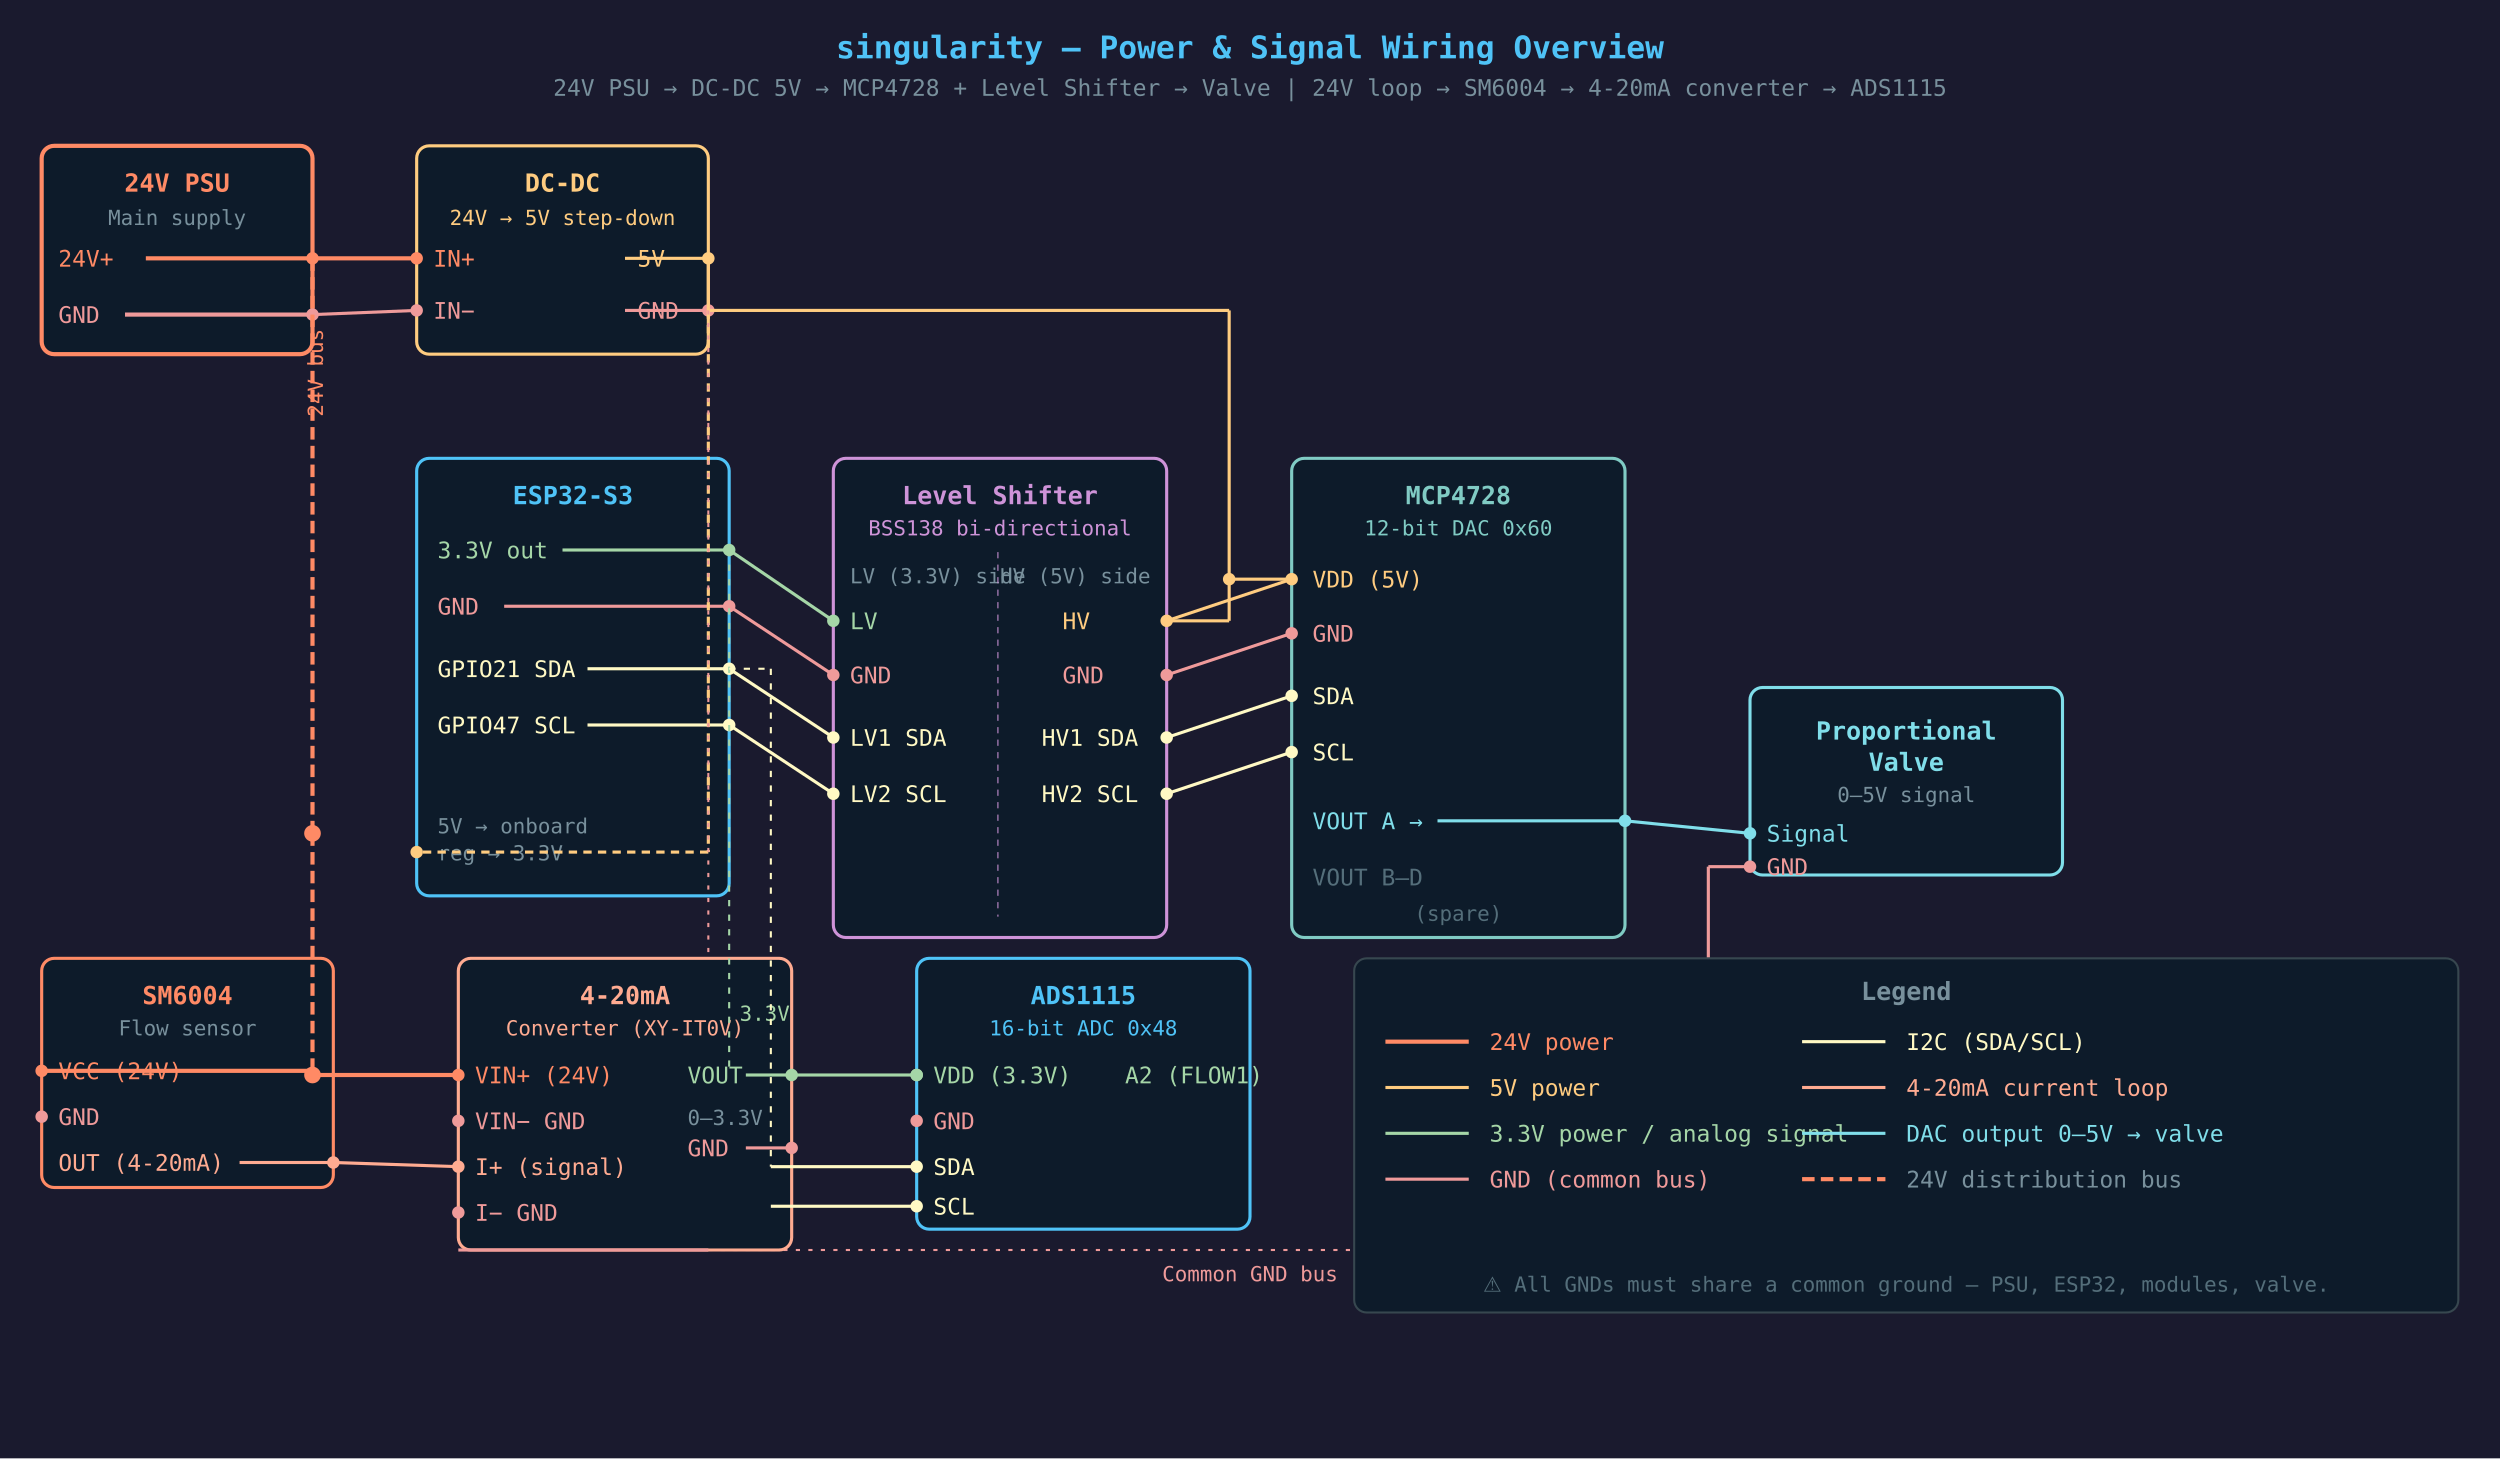
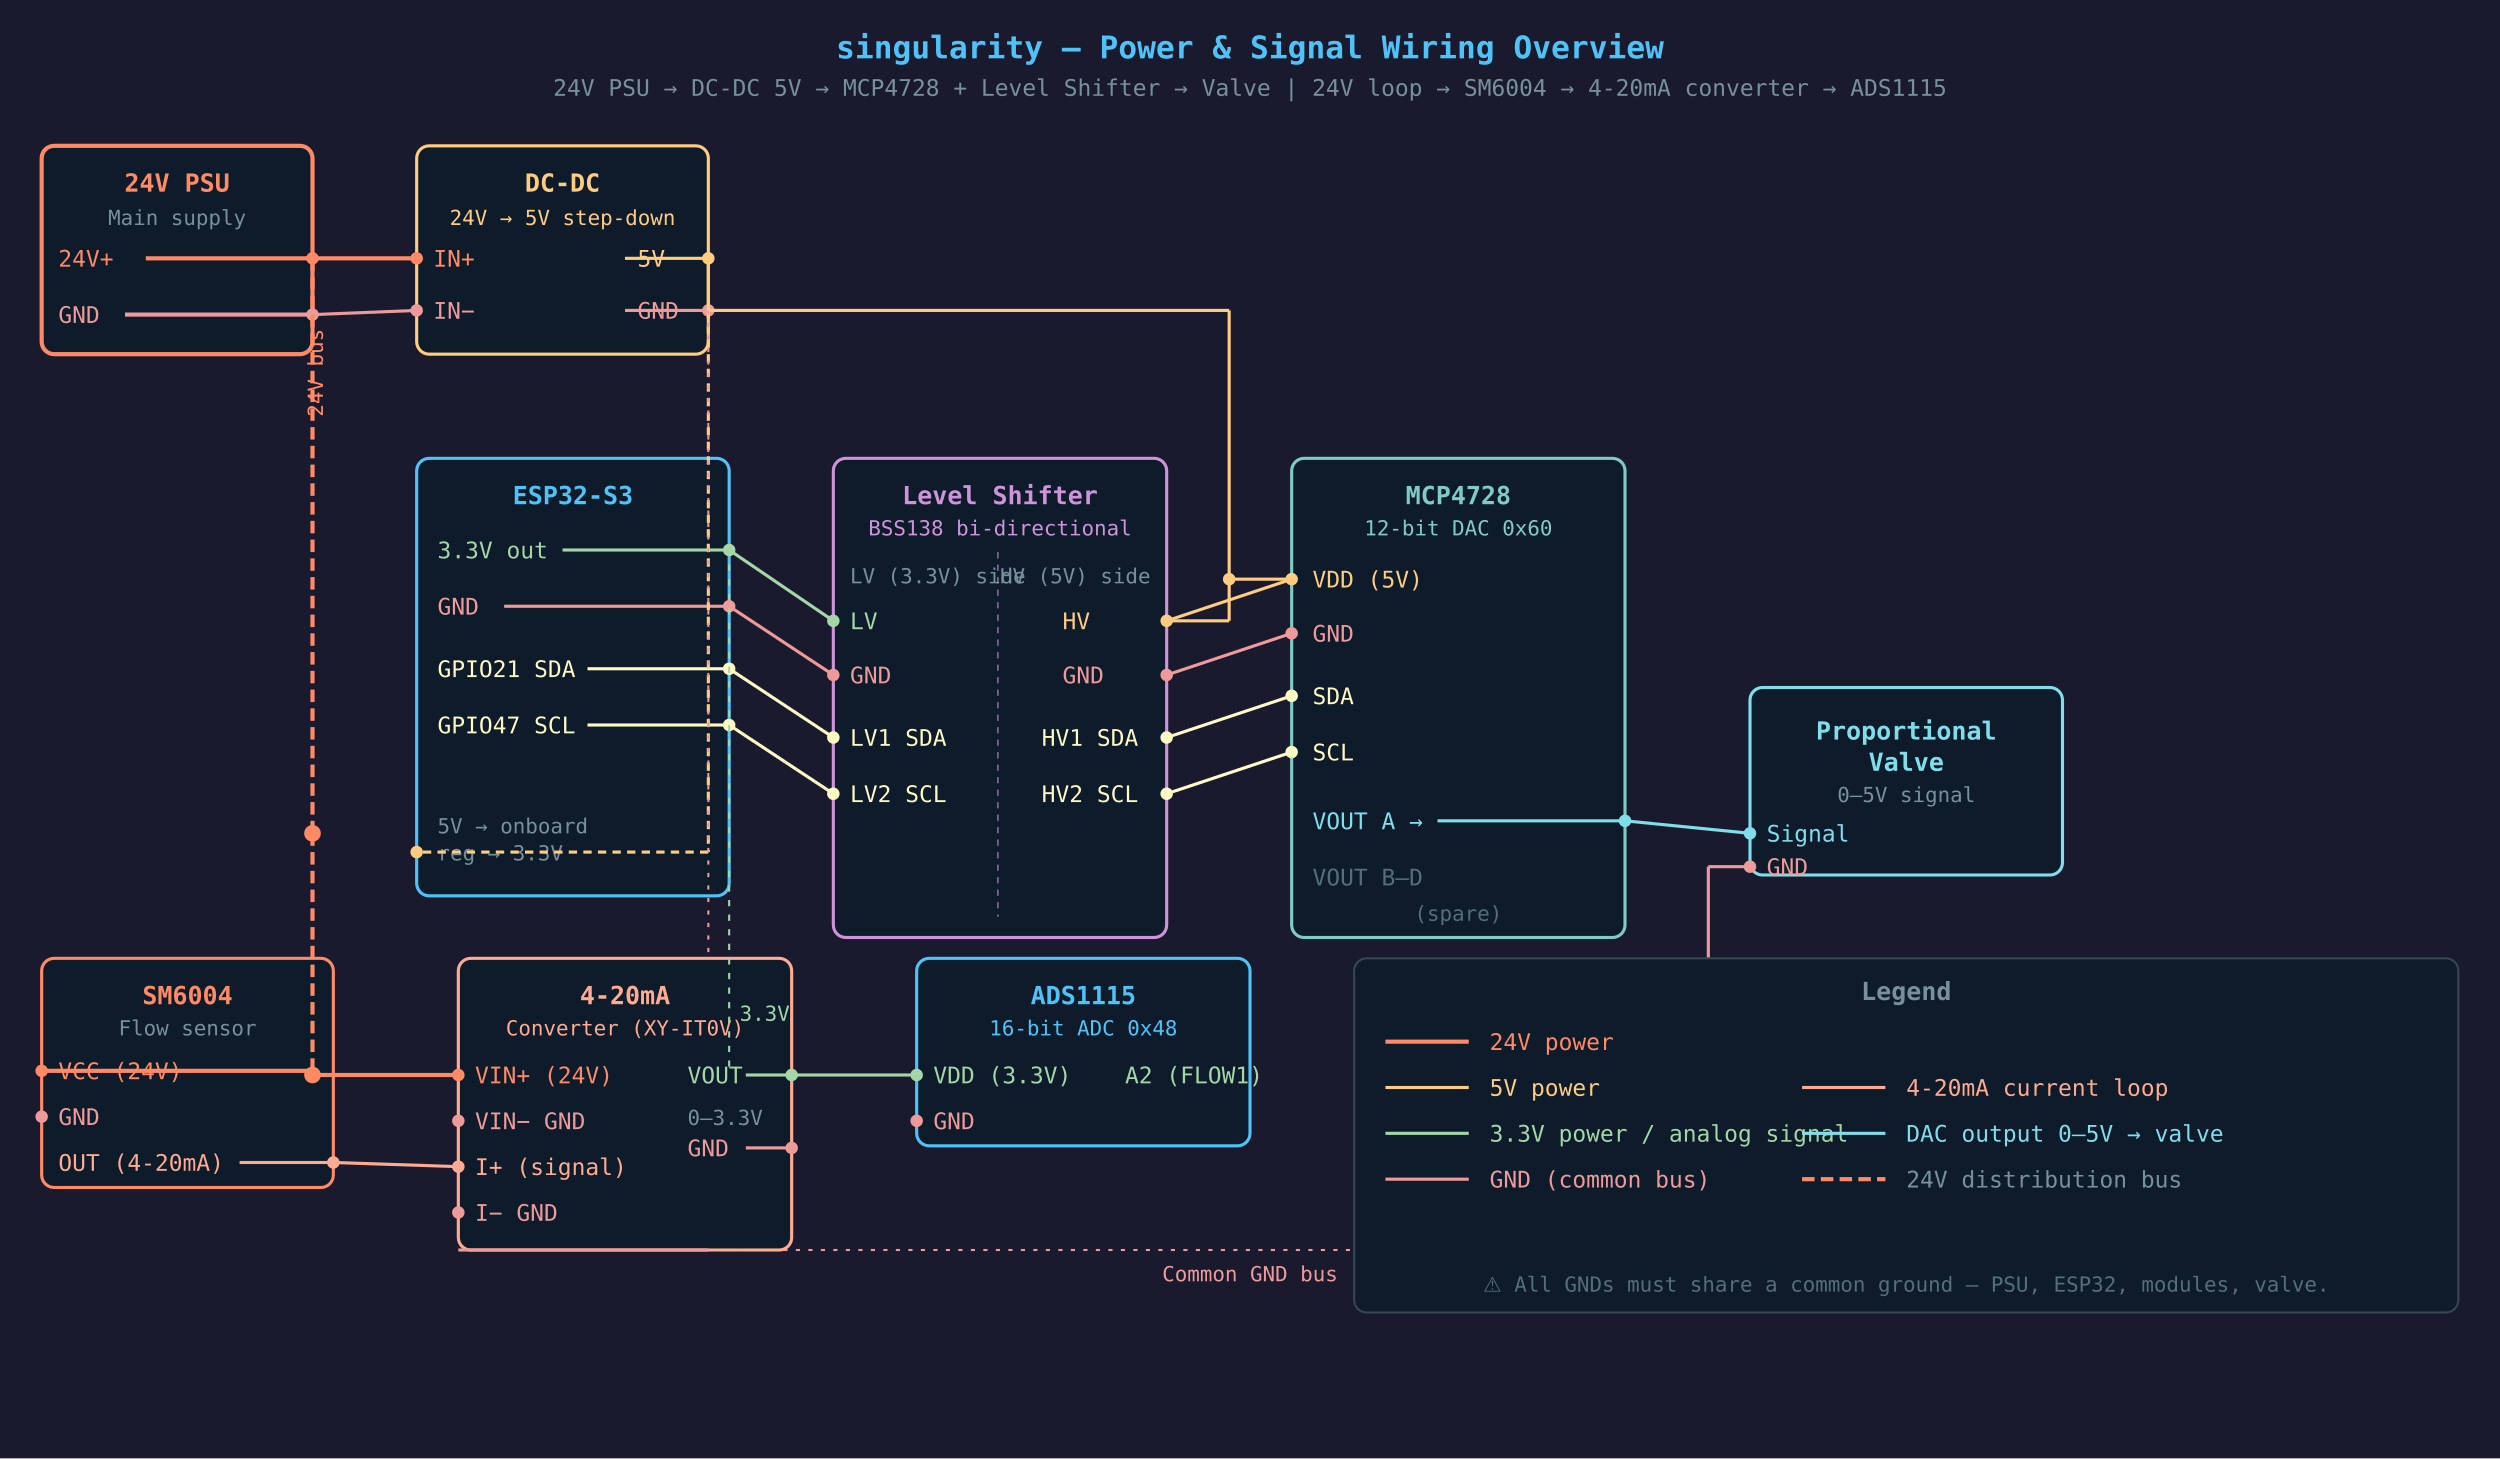
<svg xmlns="http://www.w3.org/2000/svg" viewBox="0 0 1200 700" width="1200" height="700" font-family="monospace" font-size="12">
  <rect width="1200" height="700" fill="#1a1a2e" />
  <text x="600" y="28" text-anchor="middle" fill="#4fc3f7" font-size="15" font-weight="bold">singularity — Power &amp; Signal Wiring Overview</text>
  <text x="600" y="46" text-anchor="middle" fill="#78909c" font-size="11">24V PSU → DC-DC 5V → MCP4728 + Level Shifter → Valve    |    24V loop → SM6004 → 4-20mA converter → ADS1115</text>
  <rect x="20" y="70" width="130" height="100" rx="6" fill="#0d1b2a" stroke="#ff8a65" stroke-width="2" />
  <text x="85" y="92" text-anchor="middle" fill="#ff8a65" font-size="12" font-weight="bold">24V PSU</text>
  <text x="85" y="108" text-anchor="middle" fill="#78909c" font-size="10">Main supply</text>
  <text x="28" y="128" fill="#ff8a65" font-size="11">24V+</text>
  <circle cx="150" cy="124" r="3" fill="#ff8a65" />
  <line x1="70" y1="124" x2="150" y2="124" stroke="#ff8a65" stroke-width="2" />
  <text x="28" y="155" fill="#ef9a9a" font-size="11">GND</text>
  <circle cx="150" cy="151" r="3" fill="#ef9a9a" />
  <line x1="60" y1="151" x2="150" y2="151" stroke="#ef9a9a" stroke-width="2" />
  <rect x="200" y="70" width="140" height="100" rx="6" fill="#0d1b2a" stroke="#ffcc80" stroke-width="1.5" />
  <text x="270" y="92" text-anchor="middle" fill="#ffcc80" font-size="12" font-weight="bold">DC-DC</text>
  <text x="270" y="108" text-anchor="middle" fill="#ffcc80" font-size="10">24V → 5V step-down</text>
  <text x="208" y="128" fill="#ff8a65" font-size="11">IN+</text>
  <circle cx="200" cy="124" r="3" fill="#ff8a65" />
  <text x="208" y="153" fill="#ef9a9a" font-size="11">IN−</text>
  <circle cx="200" cy="149" r="3" fill="#ef9a9a" />
  <text x="306" y="128" fill="#ffcc80" font-size="11">5V</text>
  <circle cx="340" cy="124" r="3" fill="#ffcc80" />
  <line x1="300" y1="124" x2="340" y2="124" stroke="#ffcc80" stroke-width="1.5" />
  <text x="306" y="153" fill="#ef9a9a" font-size="11">GND</text>
  <circle cx="340" cy="149" r="3" fill="#ef9a9a" />
  <line x1="300" y1="149" x2="340" y2="149" stroke="#ef9a9a" stroke-width="1.5" />
  <line x1="150" y1="124" x2="200" y2="124" stroke="#ff8a65" stroke-width="2" />
  <line x1="150" y1="151" x2="200" y2="149" stroke="#ef9a9a" stroke-width="1.5" />
  <line x1="150" y1="124" x2="150" y2="400" stroke="#ff8a65" stroke-width="2" stroke-dasharray="6,3" />
  <text x="155" y="200" fill="#ff8a65" font-size="10" transform="rotate(-90,155,200)">24V bus</text>
  <rect x="200" y="220" width="150" height="210" rx="6" fill="#0d1b2a" stroke="#4fc3f7" stroke-width="1.5" />
  <text x="275" y="242" text-anchor="middle" fill="#4fc3f7" font-size="12" font-weight="bold">ESP32-S3</text>
  <text x="210" y="268" fill="#a5d6a7" font-size="11">3.3V out</text>
  <circle cx="350" cy="264" r="3" fill="#a5d6a7" />
  <line x1="270" y1="264" x2="350" y2="264" stroke="#a5d6a7" stroke-width="1.5" />
  <text x="210" y="295" fill="#ef9a9a" font-size="11">GND</text>
  <circle cx="350" cy="291" r="3" fill="#ef9a9a" />
  <line x1="242" y1="291" x2="350" y2="291" stroke="#ef9a9a" stroke-width="1.5" />
  <text x="210" y="325" fill="#fff9c4" font-size="11">GPIO21 SDA</text>
  <circle cx="350" cy="321" r="3" fill="#fff9c4" />
  <line x1="282" y1="321" x2="350" y2="321" stroke="#fff9c4" stroke-width="1.5" />
  <text x="210" y="352" fill="#fff9c4" font-size="11">GPIO47 SCL</text>
  <circle cx="350" cy="348" r="3" fill="#fff9c4" />
  <line x1="282" y1="348" x2="350" y2="348" stroke="#fff9c4" stroke-width="1.5" />
  <text x="210" y="400" fill="#78909c" font-size="10">5V → onboard</text>
  <text x="210" y="413" fill="#78909c" font-size="10">reg → 3.3V</text>
  <circle cx="200" cy="409" r="3" fill="#ffcc80" />
  <line x1="340" y1="149" x2="340" y2="409" stroke="#ffcc80" stroke-width="1.5" stroke-dasharray="4,3" />
  <line x1="340" y1="409" x2="200" y2="409" stroke="#ffcc80" stroke-width="1.5" stroke-dasharray="4,3" />
  <rect x="400" y="220" width="160" height="230" rx="6" fill="#0d1b2a" stroke="#ce93d8" stroke-width="1.5" />
  <text x="480" y="242" text-anchor="middle" fill="#ce93d8" font-size="12" font-weight="bold">Level Shifter</text>
  <text x="480" y="257" text-anchor="middle" fill="#ce93d8" font-size="10">BSS138 bi-directional</text>
  <text x="408" y="280" fill="#78909c" font-size="10">LV (3.3V) side</text>
  <text x="480" y="280" fill="#78909c" font-size="10">HV (5V) side</text>
  <text x="408" y="302" fill="#a5d6a7" font-size="11">LV</text>
  <circle cx="400" cy="298" r="3" fill="#a5d6a7" />
  <text x="510" y="302" fill="#ffcc80" font-size="11">HV</text>
  <circle cx="560" cy="298" r="3" fill="#ffcc80" />
  <text x="408" y="328" fill="#ef9a9a" font-size="11">GND</text>
  <circle cx="400" cy="324" r="3" fill="#ef9a9a" />
  <text x="510" y="328" fill="#ef9a9a" font-size="11">GND</text>
  <circle cx="560" cy="324" r="3" fill="#ef9a9a" />
  <text x="408" y="358" fill="#fff9c4" font-size="11">LV1 SDA</text>
  <circle cx="400" cy="354" r="3" fill="#fff9c4" />
  <text x="500" y="358" fill="#fff9c4" font-size="11">HV1 SDA</text>
  <circle cx="560" cy="354" r="3" fill="#fff9c4" />
  <text x="408" y="385" fill="#fff9c4" font-size="11">LV2 SCL</text>
  <circle cx="400" cy="381" r="3" fill="#fff9c4" />
  <text x="500" y="385" fill="#fff9c4" font-size="11">HV2 SCL</text>
  <circle cx="560" cy="381" r="3" fill="#fff9c4" />
  <line x1="479" y1="265" x2="479" y2="440" stroke="#ce93d8" stroke-width="0.5" stroke-dasharray="3,3" />
  <line x1="350" y1="264" x2="400" y2="298" stroke="#a5d6a7" stroke-width="1.5" />
  <line x1="350" y1="291" x2="400" y2="324" stroke="#ef9a9a" stroke-width="1.5" />
  <line x1="350" y1="321" x2="400" y2="354" stroke="#fff9c4" stroke-width="1.5" />
  <line x1="350" y1="348" x2="400" y2="381" stroke="#fff9c4" stroke-width="1.5" />
  <rect x="620" y="220" width="160" height="230" rx="6" fill="#0d1b2a" stroke="#80cbc4" stroke-width="1.5" />
  <text x="700" y="242" text-anchor="middle" fill="#80cbc4" font-size="12" font-weight="bold">MCP4728</text>
  <text x="700" y="257" text-anchor="middle" fill="#80cbc4" font-size="10">12-bit DAC  0x60</text>
  <text x="630" y="282" fill="#ffcc80" font-size="11">VDD (5V)</text>
  <circle cx="620" cy="278" r="3" fill="#ffcc80" />
  <text x="630" y="308" fill="#ef9a9a" font-size="11">GND</text>
  <circle cx="620" cy="304" r="3" fill="#ef9a9a" />
  <text x="630" y="338" fill="#fff9c4" font-size="11">SDA</text>
  <circle cx="620" cy="334" r="3" fill="#fff9c4" />
  <text x="630" y="365" fill="#fff9c4" font-size="11">SCL</text>
  <circle cx="620" cy="361" r="3" fill="#fff9c4" />
  <text x="630" y="398" fill="#80deea" font-size="11">VOUT A →</text>
  <circle cx="780" cy="394" r="3" fill="#80deea" />
  <line x1="690" y1="394" x2="780" y2="394" stroke="#80deea" stroke-width="1.5" />
  <text x="630" y="425" fill="#546e7a" font-size="11">VOUT B–D</text>
  <text x="700" y="442" text-anchor="middle" fill="#546e7a" font-size="10">(spare)</text>
  <line x1="560" y1="298" x2="620" y2="278" stroke="#ffcc80" stroke-width="1.5" />
  <line x1="560" y1="324" x2="620" y2="304" stroke="#ef9a9a" stroke-width="1.5" />
  <line x1="560" y1="354" x2="620" y2="334" stroke="#fff9c4" stroke-width="1.5" />
  <line x1="560" y1="381" x2="620" y2="361" stroke="#fff9c4" stroke-width="1.5" />
  <rect x="840" y="330" width="150" height="90" rx="6" fill="#0d1b2a" stroke="#80deea" stroke-width="1.5" />
  <text x="915" y="355" text-anchor="middle" fill="#80deea" font-size="12" font-weight="bold">Proportional</text>
  <text x="915" y="370" text-anchor="middle" fill="#80deea" font-size="12" font-weight="bold">Valve</text>
  <text x="915" y="385" text-anchor="middle" fill="#78909c" font-size="10">0–5V signal</text>
  <text x="848" y="404" fill="#80deea" font-size="11">Signal</text>
  <circle cx="840" cy="400" r="3" fill="#80deea" />
  <text x="848" y="420" fill="#ef9a9a" font-size="11">GND</text>
  <circle cx="840" cy="416" r="3" fill="#ef9a9a" />
  <line x1="780" y1="394" x2="840" y2="400" stroke="#80deea" stroke-width="1.5" />
  <line x1="340" y1="124" x2="340" y2="149" stroke="#ffcc80" stroke-width="1.5" />
  <line x1="590" y1="149" x2="590" y2="278" stroke="#ffcc80" stroke-width="1.5" />
  <line x1="340" y1="149" x2="590" y2="149" stroke="#ffcc80" stroke-width="1.5" />
  <line x1="590" y1="278" x2="620" y2="278" stroke="#ffcc80" stroke-width="1.5" />
  <line x1="590" y1="298" x2="560" y2="298" stroke="#ffcc80" stroke-width="1.5" />
  <circle cx="590" cy="278" r="3" fill="#ffcc80" />
  <line x1="590" y1="278" x2="590" y2="298" stroke="#ffcc80" stroke-width="1.5" />
  <line x1="340" y1="149" x2="340" y2="600" stroke="#ef9a9a" stroke-width="1" stroke-dasharray="2,4" />
  <line x1="340" y1="600" x2="900" y2="600" stroke="#ef9a9a" stroke-width="1" stroke-dasharray="2,4" />
  <text x="600" y="615" text-anchor="middle" fill="#ef9a9a" font-size="10">Common GND bus</text>
  <line x1="840" y1="416" x2="820" y2="416" stroke="#ef9a9a" stroke-width="1.5" />
  <line x1="820" y1="416" x2="820" y2="600" stroke="#ef9a9a" stroke-width="1.5" />
  <rect x="20" y="460" width="140" height="110" rx="6" fill="#0d1b2a" stroke="#ff8a65" stroke-width="1.5" />
  <text x="90" y="482" text-anchor="middle" fill="#ff8a65" font-size="12" font-weight="bold">SM6004</text>
  <text x="90" y="497" text-anchor="middle" fill="#78909c" font-size="10">Flow sensor</text>
  <text x="28" y="518" fill="#ff8a65" font-size="11">VCC (24V)</text>
  <circle cx="20" cy="514" r="3" fill="#ff8a65" />
  <text x="28" y="540" fill="#ef9a9a" font-size="11">GND</text>
  <circle cx="20" cy="536" r="3" fill="#ef9a9a" />
  <text x="28" y="562" fill="#ffab91" font-size="11">OUT (4-20mA)</text>
  <circle cx="160" cy="558" r="3" fill="#ffab91" />
  <line x1="115" y1="558" x2="160" y2="558" stroke="#ffab91" stroke-width="1.5" />
  <line x1="150" y1="400" x2="150" y2="514" stroke="#ff8a65" stroke-width="2" stroke-dasharray="6,3" />
  <line x1="150" y1="514" x2="20" y2="514" stroke="#ff8a65" stroke-width="2" />
  <circle cx="150" cy="400" r="4" fill="#ff8a65" />
  <rect x="220" y="460" width="160" height="140" rx="6" fill="#0d1b2a" stroke="#ffab91" stroke-width="1.5" />
  <text x="300" y="482" text-anchor="middle" fill="#ffab91" font-size="12" font-weight="bold">4-20mA</text>
  <text x="300" y="497" text-anchor="middle" fill="#ffab91" font-size="10">Converter (XY-IT0V)</text>
  <text x="228" y="520" fill="#ff8a65" font-size="11">VIN+ (24V)</text>
  <circle cx="220" cy="516" r="3" fill="#ff8a65" />
  <text x="228" y="542" fill="#ef9a9a" font-size="11">VIN− GND</text>
  <circle cx="220" cy="538" r="3" fill="#ef9a9a" />
  <text x="228" y="564" fill="#ffab91" font-size="11">I+ (signal)</text>
  <circle cx="220" cy="560" r="3" fill="#ffab91" />
  <text x="228" y="586" fill="#ef9a9a" font-size="11">I− GND</text>
  <circle cx="220" cy="582" r="3" fill="#ef9a9a" />
  <text x="330" y="520" fill="#a5d6a7" font-size="11">VOUT</text>
  <circle cx="380" cy="516" r="3" fill="#a5d6a7" />
  <line x1="358" y1="516" x2="380" y2="516" stroke="#a5d6a7" stroke-width="1.5" />
  <text x="330" y="540" fill="#78909c" font-size="10">0–3.3V</text>
  <text x="330" y="555" fill="#ef9a9a" font-size="11">GND</text>
  <circle cx="380" cy="551" r="3" fill="#ef9a9a" />
  <line x1="358" y1="551" x2="380" y2="551" stroke="#ef9a9a" stroke-width="1.5" />
  <line x1="160" y1="558" x2="220" y2="560" stroke="#ffab91" stroke-width="1.5" />
  <line x1="150" y1="516" x2="220" y2="516" stroke="#ff8a65" stroke-width="2" />
  <circle cx="150" cy="516" r="4" fill="#ff8a65" />
  <line x1="340" y1="600" x2="220" y2="600" stroke="#ef9a9a" stroke-width="1.5" />
-   <rect x="440" y="460" width="160" height="130" rx="6" fill="#0d1b2a" stroke="#4fc3f7" stroke-width="1.5" />
+   <rect x="440" y="460" width="160" height="90" rx="6" fill="#0d1b2a" stroke="#4fc3f7" stroke-width="1.5" />
  <text x="520" y="482" text-anchor="middle" fill="#4fc3f7" font-size="12" font-weight="bold">ADS1115</text>
  <text x="520" y="497" text-anchor="middle" fill="#4fc3f7" font-size="10">16-bit ADC  0x48</text>
  <text x="448" y="520" fill="#a5d6a7" font-size="11">VDD (3.3V)</text>
  <circle cx="440" cy="516" r="3" fill="#a5d6a7" />
  <text x="448" y="542" fill="#ef9a9a" font-size="11">GND</text>
  <circle cx="440" cy="538" r="3" fill="#ef9a9a" />
-   <text x="448" y="564" fill="#fff9c4" font-size="11">SDA</text>
-   <circle cx="440" cy="560" r="3" fill="#fff9c4" />
-   <text x="448" y="583" fill="#fff9c4" font-size="11">SCL</text>
-   <circle cx="440" cy="579" r="3" fill="#fff9c4" />
  <text x="540" y="520" fill="#a5d6a7" font-size="11">A2 (FLOW1)</text>
-   <circle cx="440" cy="516" r="3" fill="#a5d6a7" />
  <line x1="380" y1="516" x2="440" y2="516" stroke="#a5d6a7" stroke-width="1.5" />
  <line x1="350" y1="264" x2="350" y2="516" stroke="#a5d6a7" stroke-width="1" stroke-dasharray="3,4" />
  <text x="355" y="490" fill="#a5d6a7" font-size="10">3.3V</text>
-   <line x1="350" y1="321" x2="370" y2="321" stroke="#fff9c4" stroke-width="1" stroke-dasharray="3,4" />
-   <line x1="370" y1="321" x2="370" y2="560" stroke="#fff9c4" stroke-width="1" stroke-dasharray="3,4" />
-   <line x1="370" y1="560" x2="440" y2="560" stroke="#fff9c4" stroke-width="1.5" />
-   <line x1="370" y1="579" x2="440" y2="579" stroke="#fff9c4" stroke-width="1.5" />
  <rect x="650" y="460" width="530" height="170" rx="6" fill="#0d1b2a" stroke="#37474f" stroke-width="1" />
  <text x="915" y="480" text-anchor="middle" fill="#78909c" font-size="12" font-weight="bold">Legend</text>
  <line x1="665" y1="500" x2="705" y2="500" stroke="#ff8a65" stroke-width="2" />
  <text x="715" y="504" fill="#ff8a65" font-size="11">24V power</text>
  <line x1="665" y1="522" x2="705" y2="522" stroke="#ffcc80" stroke-width="1.5" />
  <text x="715" y="526" fill="#ffcc80" font-size="11">5V power</text>
  <line x1="665" y1="544" x2="705" y2="544" stroke="#a5d6a7" stroke-width="1.5" />
  <text x="715" y="548" fill="#a5d6a7" font-size="11">3.3V power / analog signal</text>
  <line x1="665" y1="566" x2="705" y2="566" stroke="#ef9a9a" stroke-width="1.5" />
  <text x="715" y="570" fill="#ef9a9a" font-size="11">GND (common bus)</text>
-   <line x1="865" y1="500" x2="905" y2="500" stroke="#fff9c4" stroke-width="1.5" />
-   <text x="915" y="504" fill="#fff9c4" font-size="11">I2C (SDA/SCL)</text>
  <line x1="865" y1="522" x2="905" y2="522" stroke="#ffab91" stroke-width="1.5" />
  <text x="915" y="526" fill="#ffab91" font-size="11">4-20mA current loop</text>
  <line x1="865" y1="544" x2="905" y2="544" stroke="#80deea" stroke-width="1.5" />
  <text x="915" y="548" fill="#80deea" font-size="11">DAC output 0–5V → valve</text>
  <line x1="865" y1="566" x2="905" y2="566" stroke="#ff8a65" stroke-width="2" stroke-dasharray="6,3" />
  <text x="915" y="570" fill="#78909c" font-size="11">24V distribution bus</text>
  <text x="915" y="620" text-anchor="middle" fill="#546e7a" font-size="10">⚠️  All GNDs must share a common ground — PSU, ESP32, modules, valve.</text>
</svg>
